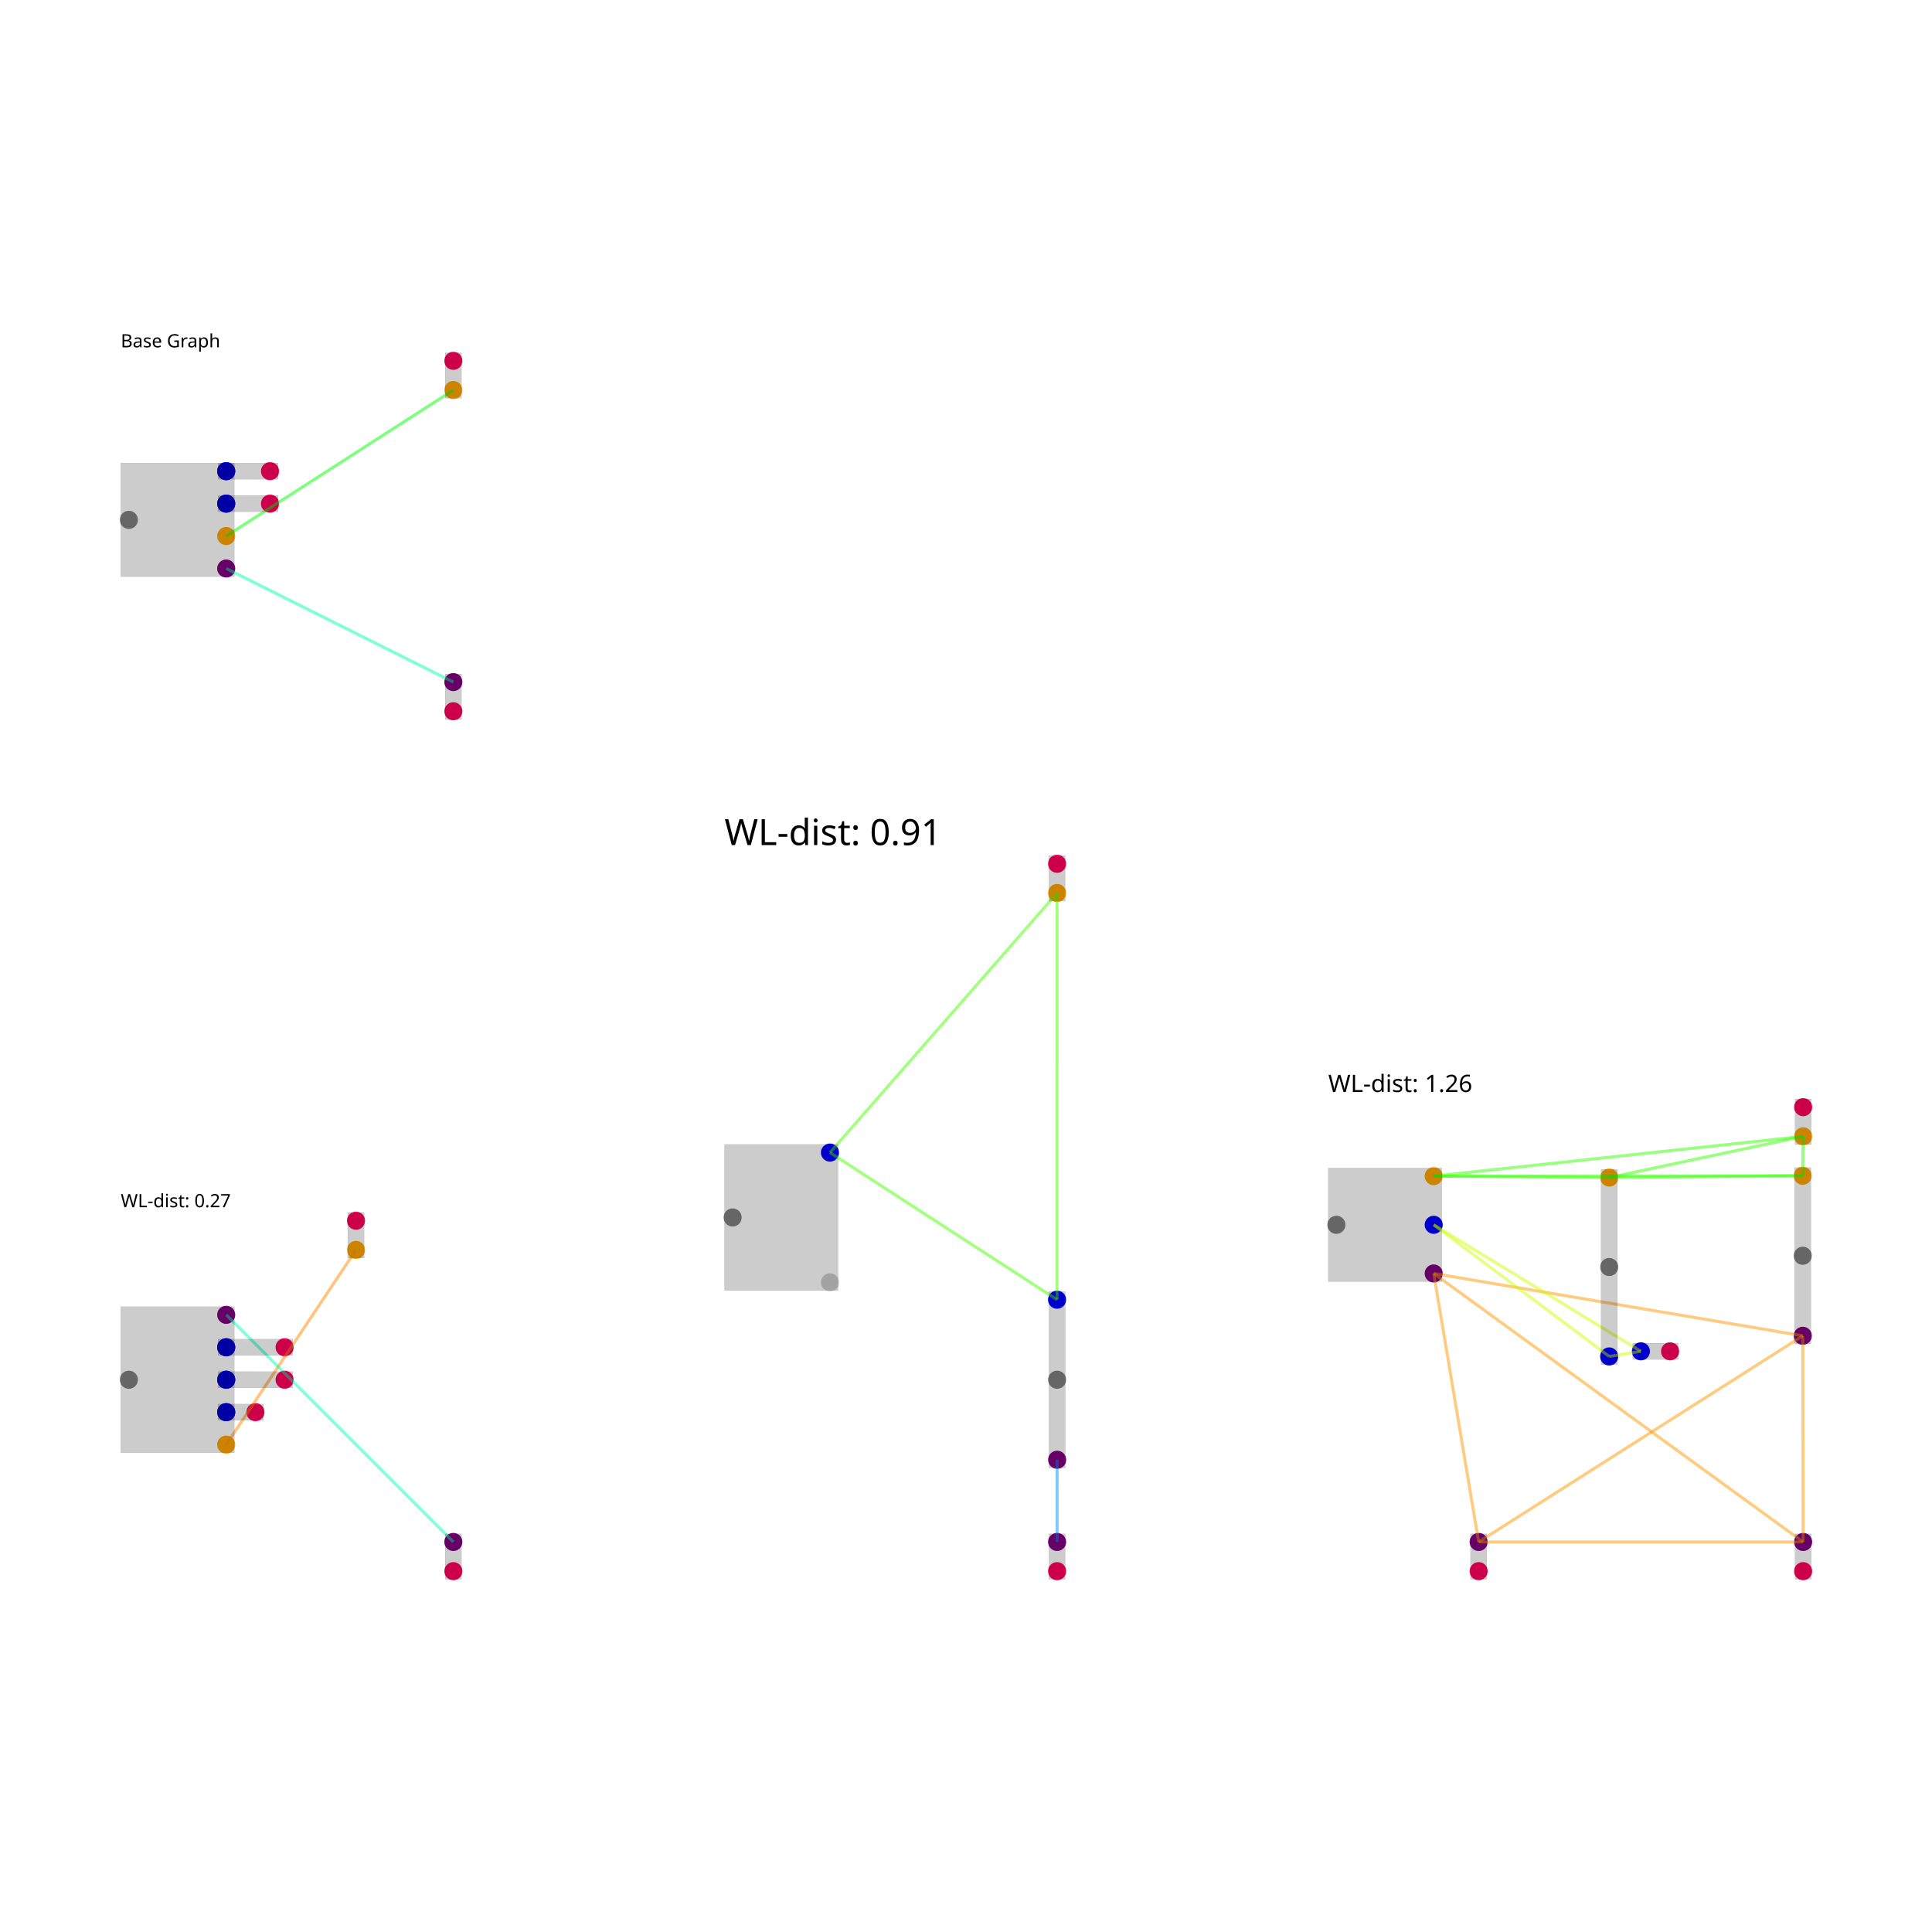
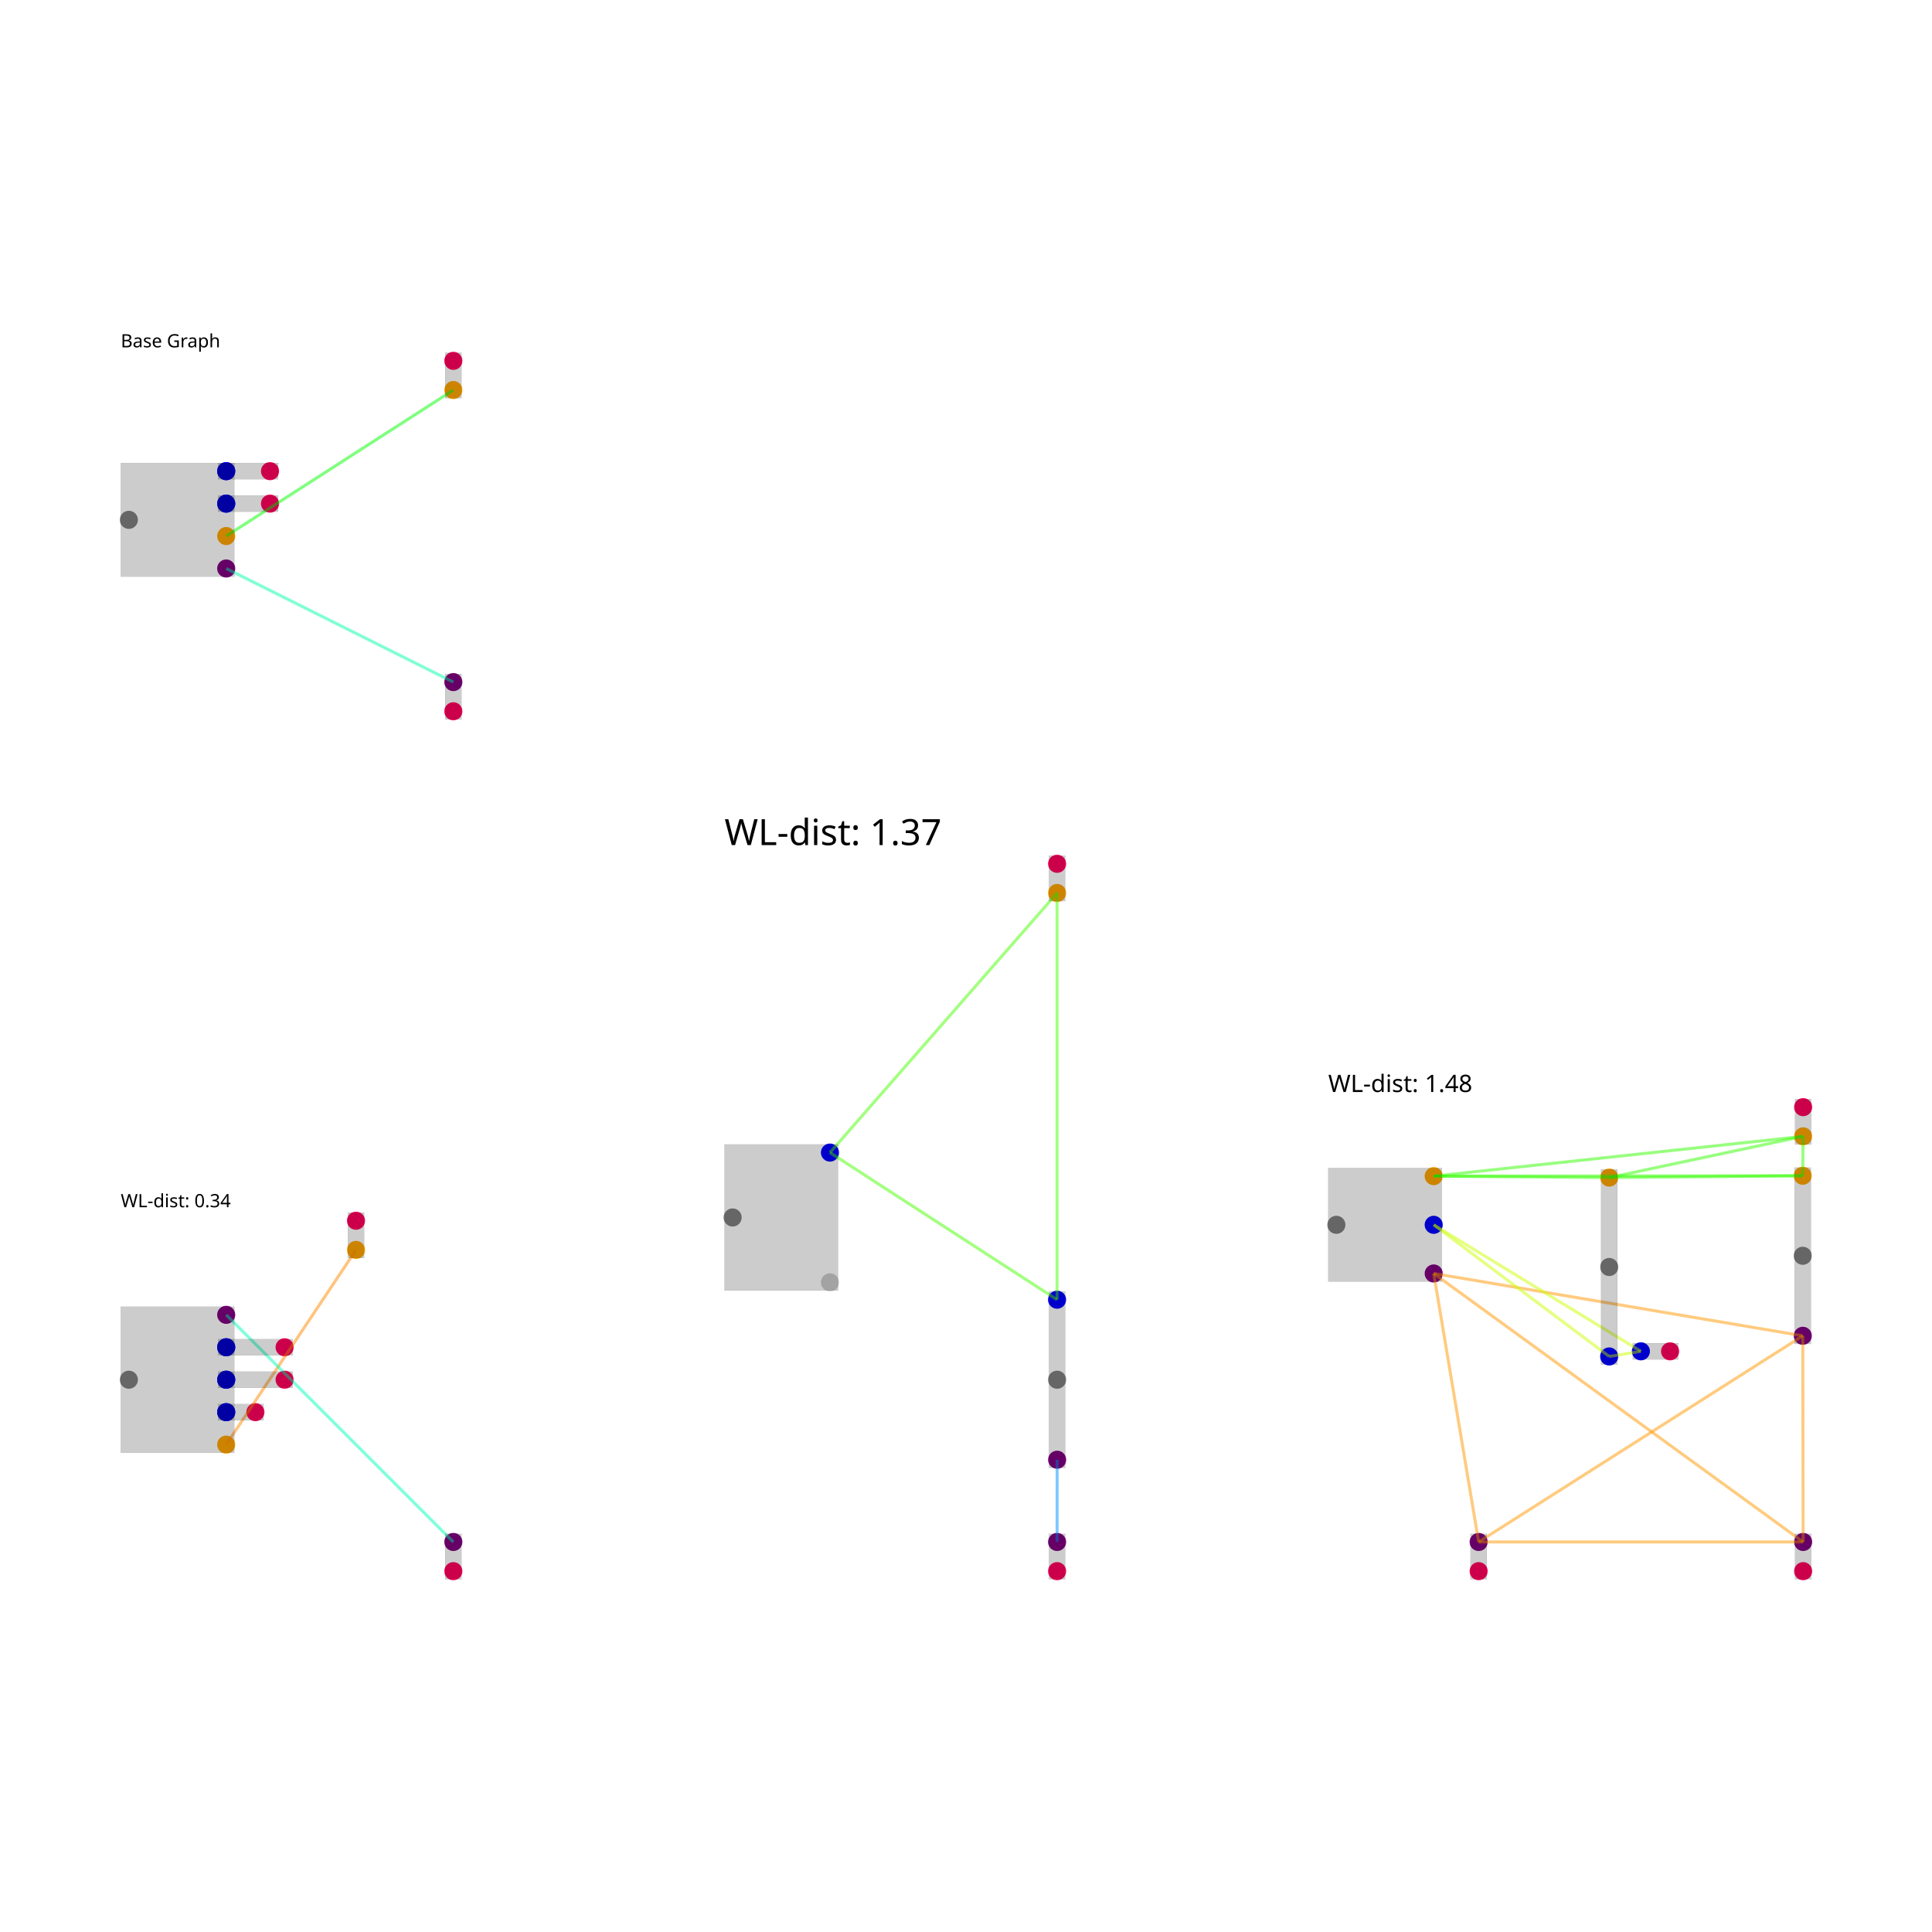
<svg xmlns="http://www.w3.org/2000/svg" width="640" height="640" viewBox="0 0 640 640">
  <rect width="100%" height="100%" fill="white" />
  <g>
    <circle data-type="point" data-label="schematic_component_0_center component_center center_schematic_component_0" data-x="0" data-y="0" cx="42.687" cy="172.202" r="3" fill="gray" />
  </g>
  <g>
    <circle data-type="point" data-label="schematic_port_0 normal unnamedsubcircuit7_connectivity_net0" data-x="0.6000000000000001" data-y="0.30000000000000004" cx="74.934" cy="156.079" r="3" fill="blue" />
  </g>
  <g>
    <circle data-type="point" data-label="schematic_port_1 normal unnamedsubcircuit7_connectivity_net1" data-x="0.6000000000000001" data-y="0.09999999999999998" cx="74.934" cy="166.828" r="3" fill="blue" />
  </g>
  <g>
    <circle data-type="point" data-label="schematic_port_2 vcc unnamedsubcircuit7_connectivity_net2" data-x="0.6000000000000001" data-y="-0.10000000000000003" cx="74.934" cy="177.577" r="3" fill="orange" />
  </g>
  <g>
    <circle data-type="point" data-label="schematic_port_3 gnd unnamedsubcircuit7_connectivity_net3" data-x="0.6000000000000001" data-y="-0.30000000000000004" cx="74.934" cy="188.326" r="3" fill="purple" />
  </g>
  <g>
    <circle data-type="point" data-label="schematic_net_label_0_pin gnd unnamedsubcircuit7_connectivity_net3" data-x="2" data-y="-1" cx="150.176" cy="225.947" r="3" fill="purple" />
  </g>
  <g>
    <circle data-type="point" data-label="schematic_net_label_0_center netlabel_center schematic_net_label_0_center" data-x="2" data-y="-1.18" cx="150.176" cy="235.621" r="3" fill="hsl(338.4, 100%, 50%, 1)" />
  </g>
  <g>
    <circle data-type="point" data-label="schematic_net_label_1_pin vcc unnamedsubcircuit7_connectivity_net2" data-x="2" data-y="0.8" cx="150.176" cy="129.207" r="3" fill="orange" />
  </g>
  <g>
    <circle data-type="point" data-label="schematic_net_label_1_center netlabel_center schematic_net_label_1_center" data-x="2" data-y="0.98" cx="150.176" cy="119.533" r="3" fill="hsl(338.4, 100%, 50%, 1)" />
  </g>
  <g>
    <circle data-type="point" data-label="schematic_net_label_2_pin normal unnamedsubcircuit7_connectivity_net0" data-x="0.6000000000000001" data-y="0.30000000000000004" cx="74.934" cy="156.079" r="3" fill="blue" />
  </g>
  <g>
    <circle data-type="point" data-label="schematic_net_label_2_center netlabel_center schematic_net_label_2_center" data-x="0.8700000000000001" data-y="0.30000000000000004" cx="89.445" cy="156.079" r="3" fill="hsl(338.4, 100%, 50%, 1)" />
  </g>
  <g>
    <circle data-type="point" data-label="schematic_net_label_3_pin normal unnamedsubcircuit7_connectivity_net1" data-x="0.6000000000000001" data-y="0.09999999999999998" cx="74.934" cy="166.828" r="3" fill="blue" />
  </g>
  <g>
    <circle data-type="point" data-label="schematic_net_label_3_center netlabel_center schematic_net_label_3_center" data-x="0.8700000000000001" data-y="0.09999999999999998" cx="89.445" cy="166.828" r="3" fill="hsl(338.4, 100%, 50%, 1)" />
  </g>
  <g>
    <circle data-type="point" data-label="schematic_component_0_center component_center center_schematic_component_0" data-x="0" data-y="-5.3" cx="42.687" cy="457.049" r="3" fill="gray" />
  </g>
  <g>
    <circle data-type="point" data-label="schematic_port_0 vcc unnamedsubcircuit31_connectivity_net0" data-x="0.6000000000000001" data-y="-5.699999999999999" cx="74.934" cy="478.547" r="3" fill="orange" />
  </g>
  <g>
    <circle data-type="point" data-label="schematic_port_1 normal unnamedsubcircuit31_connectivity_net1" data-x="0.6000000000000001" data-y="-5.5" cx="74.934" cy="467.798" r="3" fill="blue" />
  </g>
  <g>
    <circle data-type="point" data-label="schematic_port_2 normal unnamedsubcircuit31_connectivity_net2" data-x="0.6000000000000001" data-y="-5.3" cx="74.934" cy="457.049" r="3" fill="blue" />
  </g>
  <g>
    <circle data-type="point" data-label="schematic_port_3 normal unnamedsubcircuit31_connectivity_net3" data-x="0.6000000000000001" data-y="-5.1" cx="74.934" cy="446.3" r="3" fill="blue" />
  </g>
  <g>
    <circle data-type="point" data-label="schematic_port_4 gnd unnamedsubcircuit31_connectivity_net4" data-x="0.6000000000000001" data-y="-4.8999999999999995" cx="74.934" cy="435.551" r="3" fill="purple" />
  </g>
  <g>
    <circle data-type="point" data-label="schematic_net_label_0_pin gnd unnamedsubcircuit31_connectivity_net4" data-x="1.9999999999999998" data-y="-6.3" cx="150.176" cy="510.793" r="3" fill="purple" />
  </g>
  <g>
    <circle data-type="point" data-label="schematic_net_label_0_center netlabel_center schematic_net_label_0_center" data-x="1.9999999999999998" data-y="-6.4799999999999995" cx="150.176" cy="520.467" r="3" fill="hsl(338.4, 100%, 50%, 1)" />
  </g>
  <g>
    <circle data-type="point" data-label="schematic_net_label_1_pin vcc unnamedsubcircuit31_connectivity_net0" data-x="1.4" data-y="-4.5" cx="117.93" cy="414.053" r="3" fill="orange" />
  </g>
  <g>
    <circle data-type="point" data-label="schematic_net_label_1_center netlabel_center schematic_net_label_1_center" data-x="1.4" data-y="-4.319999999999999" cx="117.93" cy="404.379" r="3" fill="hsl(338.4, 100%, 50%, 1)" />
  </g>
  <g>
    <circle data-type="point" data-label="schematic_net_label_2_pin normal unnamedsubcircuit31_connectivity_net1" data-x="0.6000000000000001" data-y="-5.5" cx="74.934" cy="467.798" r="3" fill="blue" />
  </g>
  <g>
    <circle data-type="point" data-label="schematic_net_label_2_center netlabel_center schematic_net_label_2_center" data-x="0.78" data-y="-5.5" cx="84.608" cy="467.798" r="3" fill="hsl(338.4, 100%, 50%, 1)" />
  </g>
  <g>
    <circle data-type="point" data-label="schematic_net_label_3_pin normal unnamedsubcircuit31_connectivity_net2" data-x="0.6000000000000001" data-y="-5.3" cx="74.934" cy="457.049" r="3" fill="blue" />
  </g>
  <g>
    <circle data-type="point" data-label="schematic_net_label_3_center netlabel_center schematic_net_label_3_center" data-x="0.96" data-y="-5.3" cx="94.282" cy="457.049" r="3" fill="hsl(338.4, 100%, 50%, 1)" />
  </g>
  <g>
    <circle data-type="point" data-label="schematic_net_label_4_pin normal unnamedsubcircuit31_connectivity_net3" data-x="0.6000000000000001" data-y="-5.1" cx="74.934" cy="446.3" r="3" fill="blue" />
  </g>
  <g>
    <circle data-type="point" data-label="schematic_net_label_4_center netlabel_center schematic_net_label_4_center" data-x="0.96" data-y="-5.1" cx="94.282" cy="446.3" r="3" fill="hsl(338.4, 100%, 50%, 1)" />
  </g>
  <g>
    <circle data-type="point" data-label="schematic_component_0_center component_center center_schematic_component_0" data-x="3.7213023693989973" data-y="-4.299999999999999" cx="242.687" cy="403.304" r="3" fill="gray" />
  </g>
  <g>
    <circle data-type="point" data-label="schematic_port_0 not_connected disconnected-0" data-x="4.321302369398997" data-y="-4.699999999999999" cx="274.934" cy="424.802" r="3" fill="rgba(0, 0, 0, 0.2)" />
  </g>
  <g>
    <circle data-type="point" data-label="schematic_port_1 normal unnamedsubcircuit57_connectivity_net0" data-x="4.321302369398997" data-y="-3.8999999999999995" cx="274.934" cy="381.806" r="3" fill="blue" />
  </g>
  <g>
    <circle data-type="point" data-label="schematic_component_1_center component_center center_schematic_component_1" data-x="5.721302369398997" data-y="-5.299999999999999" cx="350.176" cy="457.049" r="3" fill="gray" />
  </g>
  <g>
    <circle data-type="point" data-label="schematic_port_2 normal unnamedsubcircuit57_connectivity_net0" data-x="5.721029019398997" data-y="-4.806735699999999" cx="350.162" cy="430.538" r="3" fill="blue" />
  </g>
  <g>
    <circle data-type="point" data-label="schematic_port_3 gnd unnamedsubcircuit57_connectivity_net1" data-x="5.721575719398998" data-y="-5.793264299999999" cx="350.191" cy="483.559" r="3" fill="purple" />
  </g>
  <g>
    <circle data-type="point" data-label="schematic_net_label_0_pin vcc unnamedsubcircuit57_connectivity_net0" data-x="5.721302369398997" data-y="-2.299999999999999" cx="350.176" cy="295.815" r="3" fill="orange" />
  </g>
  <g>
    <circle data-type="point" data-label="schematic_net_label_0_center netlabel_center schematic_net_label_0_center" data-x="5.721302369398997" data-y="-2.119999999999999" cx="350.176" cy="286.141" r="3" fill="hsl(338.4, 100%, 50%, 1)" />
  </g>
  <g>
    <circle data-type="point" data-label="schematic_net_label_1_pin gnd unnamedsubcircuit57_connectivity_net1" data-x="5.721302369398997" data-y="-6.299999999999999" cx="350.176" cy="510.793" r="3" fill="purple" />
  </g>
  <g>
    <circle data-type="point" data-label="schematic_net_label_1_center netlabel_center schematic_net_label_1_center" data-x="5.721302369398997" data-y="-6.4799999999999995" cx="350.176" cy="520.467" r="3" fill="hsl(338.4, 100%, 50%, 1)" />
  </g>
  <g>
    <circle data-type="point" data-label="schematic_component_0_center component_center center_schematic_component_0" data-x="7.4426047387979954" data-y="-4.345204957975968" cx="442.687" cy="405.734" r="3" fill="gray" />
  </g>
  <g>
    <circle data-type="point" data-label="schematic_port_0 gnd unnamedsubcircuit83_connectivity_net3" data-x="8.042604738797994" data-y="-4.6452049579759676" cx="474.934" cy="421.857" r="3" fill="purple" />
  </g>
  <g>
    <circle data-type="point" data-label="schematic_port_1 normal unnamedsubcircuit83_connectivity_net1" data-x="8.042604738797994" data-y="-4.345204957975968" cx="474.934" cy="405.734" r="3" fill="blue" />
  </g>
  <g>
    <circle data-type="point" data-label="schematic_port_2 vcc unnamedsubcircuit83_connectivity_net2" data-x="8.042604738797994" data-y="-4.045204957975967" cx="474.934" cy="389.61" r="3" fill="orange" />
  </g>
  <g>
    <circle data-type="point" data-label="schematic_component_1_center component_center center_schematic_component_1" data-x="10.317240544223843" data-y="-4.53600761171786" cx="597.183" cy="415.988" r="3" fill="gray" />
  </g>
  <g>
    <circle data-type="point" data-label="schematic_port_3 vcc unnamedsubcircuit83_connectivity_net2" data-x="10.316967194223842" data-y="-4.042743311717859" cx="597.169" cy="389.478" r="3" fill="orange" />
  </g>
  <g>
    <circle data-type="point" data-label="schematic_port_4 gnd unnamedsubcircuit83_connectivity_net3" data-x="10.317513894223843" data-y="-5.02927191171786" cx="597.198" cy="442.499" r="3" fill="purple" />
  </g>
  <g>
    <circle data-type="point" data-label="schematic_component_2_center component_center center_schematic_component_2" data-x="9.12441592677586" data-y="-4.605315464798105" cx="533.076" cy="419.713" r="3" fill="gray" />
  </g>
  <g>
    <circle data-type="point" data-label="schematic_port_5 normal unnamedsubcircuit83_connectivity_net1" data-x="9.124142676775861" data-y="-5.156606164798106" cx="533.061" cy="449.342" r="3" fill="blue" />
  </g>
  <g>
    <circle data-type="point" data-label="schematic_port_6 vcc unnamedsubcircuit83_connectivity_net2" data-x="9.12468917677586" data-y="-4.054024764798105" cx="533.09" cy="390.084" r="3" fill="orange" />
  </g>
  <g>
    <circle data-type="point" data-label="schematic_net_label_0_pin vcc unnamedsubcircuit83_connectivity_net2" data-x="10.319646634317191" data-y="-3.7999999999999994" cx="597.313" cy="376.432" r="3" fill="orange" />
  </g>
  <g>
    <circle data-type="point" data-label="schematic_net_label_0_center netlabel_center schematic_net_label_0_center" data-x="10.319646634317191" data-y="-3.619999999999999" cx="597.313" cy="366.758" r="3" fill="hsl(338.4, 100%, 50%, 1)" />
  </g>
  <g>
    <circle data-type="point" data-label="schematic_net_label_1_pin normal unnamedsubcircuit83_connectivity_net1" data-x="9.319646634317191" data-y="-5.124999999999999" cx="543.568" cy="447.643" r="3" fill="blue" />
  </g>
  <g>
    <circle data-type="point" data-label="schematic_net_label_1_center netlabel_center schematic_net_label_1_center" data-x="9.499646634317193" data-y="-5.124999999999999" cx="553.242" cy="447.643" r="3" fill="hsl(338.4, 100%, 50%, 1)" />
  </g>
  <g>
    <circle data-type="point" data-label="schematic_net_label_2_pin gnd unnamedsubcircuit83_connectivity_net3" data-x="10.319646634317191" data-y="-6.299999999999999" cx="597.313" cy="510.793" r="3" fill="purple" />
  </g>
  <g>
    <circle data-type="point" data-label="schematic_net_label_2_center netlabel_center schematic_net_label_2_center" data-x="10.319646634317191" data-y="-6.4799999999999995" cx="597.313" cy="520.467" r="3" fill="hsl(338.4, 100%, 50%, 1)" />
  </g>
  <g>
    <circle data-type="point" data-label="schematic_net_label_3_pin gnd unnamedsubcircuit83_connectivity_net3" data-x="8.319646634317191" data-y="-6.299999999999999" cx="489.824" cy="510.793" r="3" fill="purple" />
  </g>
  <g>
    <circle data-type="point" data-label="schematic_net_label_3_center netlabel_center schematic_net_label_3_center" data-x="8.319646634317191" data-y="-6.4799999999999995" cx="489.824" cy="520.467" r="3" fill="hsl(338.4, 100%, 50%, 1)" />
  </g>
  <g>
    <polyline data-points="0.6000000000000001,0.30000000000000004 0.6000000000000001,0.30000000000000004" data-type="line" data-label="" points="74.934,156.079 74.934,156.079" fill="none" stroke="hsl(40, 100%, 50%, 0.5)" stroke-width="1" />
  </g>
  <g>
    <polyline data-points="0.6000000000000001,0.09999999999999998 0.6000000000000001,0.09999999999999998" data-type="line" data-label="" points="74.934,166.828 74.934,166.828" fill="none" stroke="hsl(80, 100%, 50%, 0.5)" stroke-width="1" />
  </g>
  <g>
    <polyline data-points="0.6000000000000001,-0.10000000000000003 2,0.8" data-type="line" data-label="" points="74.934,177.577 150.176,129.207" fill="none" stroke="hsl(120, 100%, 50%, 0.5)" stroke-width="1" />
  </g>
  <g>
    <polyline data-points="0.6000000000000001,-0.30000000000000004 2,-1" data-type="line" data-label="" points="74.934,188.326 150.176,225.947" fill="none" stroke="hsl(160, 100%, 50%, 0.5)" stroke-width="1" />
  </g>
  <g>
    <polyline data-points="0.6000000000000001,-5.699999999999999 1.4,-4.5" data-type="line" data-label="" points="74.934,478.547 117.93,414.053" fill="none" stroke="hsl(32.727, 100%, 50%, 0.5)" stroke-width="1" />
  </g>
  <g>
    <polyline data-points="0.6000000000000001,-5.5 0.6000000000000001,-5.5" data-type="line" data-label="" points="74.934,467.798 74.934,467.798" fill="none" stroke="hsl(65.455, 100%, 50%, 0.5)" stroke-width="1" />
  </g>
  <g>
    <polyline data-points="0.6000000000000001,-5.3 0.6000000000000001,-5.3" data-type="line" data-label="" points="74.934,457.049 74.934,457.049" fill="none" stroke="hsl(98.182, 100%, 50%, 0.5)" stroke-width="1" />
  </g>
  <g>
    <polyline data-points="0.6000000000000001,-5.1 0.6000000000000001,-5.1" data-type="line" data-label="" points="74.934,446.3 74.934,446.3" fill="none" stroke="hsl(130.909, 100%, 50%, 0.5)" stroke-width="1" />
  </g>
  <g>
    <polyline data-points="0.6000000000000001,-4.8999999999999995 1.9999999999999998,-6.3" data-type="line" data-label="" points="74.934,435.551 150.176,510.793" fill="none" stroke="hsl(163.636, 100%, 50%, 0.5)" stroke-width="1" />
  </g>
  <g>
    <polyline data-points="4.321302369398997,-3.8999999999999995 5.721029019398997,-4.806735699999999" data-type="line" data-label="" points="274.934,381.806 350.162,430.538" fill="none" stroke="hsl(102.857, 100%, 50%, 0.5)" stroke-width="1" />
  </g>
  <g>
    <polyline data-points="4.321302369398997,-3.8999999999999995 5.721302369398997,-2.299999999999999" data-type="line" data-label="" points="274.934,381.806 350.176,295.815" fill="none" stroke="hsl(102.857, 100%, 50%, 0.5)" stroke-width="1" />
  </g>
  <g>
    <polyline data-points="5.721029019398997,-4.806735699999999 5.721302369398997,-2.299999999999999" data-type="line" data-label="" points="350.162,430.538 350.176,295.815" fill="none" stroke="hsl(102.857, 100%, 50%, 0.5)" stroke-width="1" />
  </g>
  <g>
    <polyline data-points="5.721575719398998,-5.793264299999999 5.721302369398997,-6.299999999999999" data-type="line" data-label="" points="350.191,483.559 350.176,510.793" fill="none" stroke="hsl(205.714, 100%, 50%, 0.5)" stroke-width="1" />
  </g>
  <g>
    <polyline data-points="8.042604738797994,-4.6452049579759676 10.317513894223843,-5.02927191171786" data-type="line" data-label="" points="474.934,421.857 597.198,442.499" fill="none" stroke="hsl(36, 100%, 50%, 0.5)" stroke-width="1" />
  </g>
  <g>
    <polyline data-points="8.042604738797994,-4.6452049579759676 10.319646634317191,-6.299999999999999" data-type="line" data-label="" points="474.934,421.857 597.313,510.793" fill="none" stroke="hsl(36, 100%, 50%, 0.5)" stroke-width="1" />
  </g>
  <g>
    <polyline data-points="8.042604738797994,-4.6452049579759676 8.319646634317191,-6.299999999999999" data-type="line" data-label="" points="474.934,421.857 489.824,510.793" fill="none" stroke="hsl(36, 100%, 50%, 0.5)" stroke-width="1" />
  </g>
  <g>
    <polyline data-points="10.317513894223843,-5.02927191171786 10.319646634317191,-6.299999999999999" data-type="line" data-label="" points="597.198,442.499 597.313,510.793" fill="none" stroke="hsl(36, 100%, 50%, 0.5)" stroke-width="1" />
  </g>
  <g>
    <polyline data-points="10.317513894223843,-5.02927191171786 8.319646634317191,-6.299999999999999" data-type="line" data-label="" points="597.198,442.499 489.824,510.793" fill="none" stroke="hsl(36, 100%, 50%, 0.5)" stroke-width="1" />
  </g>
  <g>
    <polyline data-points="10.319646634317191,-6.299999999999999 8.319646634317191,-6.299999999999999" data-type="line" data-label="" points="597.313,510.793 489.824,510.793" fill="none" stroke="hsl(36, 100%, 50%, 0.5)" stroke-width="1" />
  </g>
  <g>
    <polyline data-points="8.042604738797994,-4.345204957975968 9.124142676775861,-5.156606164798106" data-type="line" data-label="" points="474.934,405.734 533.061,449.342" fill="none" stroke="hsl(72, 100%, 50%, 0.5)" stroke-width="1" />
  </g>
  <g>
    <polyline data-points="8.042604738797994,-4.345204957975968 9.319646634317191,-5.124999999999999" data-type="line" data-label="" points="474.934,405.734 543.568,447.643" fill="none" stroke="hsl(72, 100%, 50%, 0.5)" stroke-width="1" />
  </g>
  <g>
    <polyline data-points="9.124142676775861,-5.156606164798106 9.319646634317191,-5.124999999999999" data-type="line" data-label="" points="533.061,449.342 543.568,447.643" fill="none" stroke="hsl(72, 100%, 50%, 0.5)" stroke-width="1" />
  </g>
  <g>
    <polyline data-points="8.042604738797994,-4.045204957975967 10.316967194223842,-4.042743311717859" data-type="line" data-label="" points="474.934,389.61 597.169,389.478" fill="none" stroke="hsl(108, 100%, 50%, 0.5)" stroke-width="1" />
  </g>
  <g>
    <polyline data-points="8.042604738797994,-4.045204957975967 9.12468917677586,-4.054024764798105" data-type="line" data-label="" points="474.934,389.61 533.09,390.084" fill="none" stroke="hsl(108, 100%, 50%, 0.5)" stroke-width="1" />
  </g>
  <g>
    <polyline data-points="8.042604738797994,-4.045204957975967 10.319646634317191,-3.7999999999999994" data-type="line" data-label="" points="474.934,389.61 597.313,376.432" fill="none" stroke="hsl(108, 100%, 50%, 0.5)" stroke-width="1" />
  </g>
  <g>
    <polyline data-points="10.316967194223842,-4.042743311717859 9.12468917677586,-4.054024764798105" data-type="line" data-label="" points="597.169,389.478 533.09,390.084" fill="none" stroke="hsl(108, 100%, 50%, 0.5)" stroke-width="1" />
  </g>
  <g>
    <polyline data-points="10.316967194223842,-4.042743311717859 10.319646634317191,-3.7999999999999994" data-type="line" data-label="" points="597.169,389.478 597.313,376.432" fill="none" stroke="hsl(108, 100%, 50%, 0.5)" stroke-width="1" />
  </g>
  <g>
    <polyline data-points="9.12468917677586,-4.054024764798105 10.319646634317191,-3.7999999999999994" data-type="line" data-label="" points="533.09,390.084 597.313,376.432" fill="none" stroke="hsl(108, 100%, 50%, 0.5)" stroke-width="1" />
  </g>
  <g>
    <rect data-type="rect" data-label="schematic_component_0" data-x="0.30000000000000004" data-y="0" x="40" y="153.392" width="37.621" height="37.621" fill="rgba(0, 0, 0, 0.2)" stroke="black" stroke-width="0.019" />
  </g>
  <g>
    <rect data-type="rect" data-label="schematic_net_label_0" data-x="2" data-y="-1.0899999999999999" x="147.489" y="223.26" width="5.374" height="15.048" fill="rgba(0, 0, 0, 0.2)" stroke="black" stroke-width="0.019" />
  </g>
  <g>
    <rect data-type="rect" data-label="schematic_net_label_1" data-x="2" data-y="0.89" x="147.489" y="116.845" width="5.374" height="15.048" fill="rgba(0, 0, 0, 0.2)" stroke="black" stroke-width="0.019" />
  </g>
  <g>
    <rect data-type="rect" data-label="schematic_net_label_2" data-x="0.7350000000000001" data-y="0.30000000000000004" x="72.247" y="153.392" width="19.886" height="5.374" fill="rgba(0, 0, 0, 0.2)" stroke="black" stroke-width="0.019" />
  </g>
  <g>
    <rect data-type="rect" data-label="schematic_net_label_3" data-x="0.7350000000000001" data-y="0.09999999999999998" x="72.247" y="164.141" width="19.886" height="5.374" fill="rgba(0, 0, 0, 0.2)" stroke="black" stroke-width="0.019" />
  </g>
  <g>
    <rect data-type="rect" data-label="schematic_component_0" data-x="0.30000000000000004" data-y="-5.3" x="40" y="432.864" width="37.621" height="48.37" fill="rgba(0, 0, 0, 0.2)" stroke="black" stroke-width="0.019" />
  </g>
  <g>
    <rect data-type="rect" data-label="schematic_net_label_0" data-x="1.9999999999999998" data-y="-6.39" x="147.489" y="508.106" width="5.374" height="15.048" fill="rgba(0, 0, 0, 0.2)" stroke="black" stroke-width="0.019" />
  </g>
  <g>
    <rect data-type="rect" data-label="schematic_net_label_1" data-x="1.4" data-y="-4.41" x="115.242" y="401.692" width="5.374" height="15.048" fill="rgba(0, 0, 0, 0.2)" stroke="black" stroke-width="0.019" />
  </g>
  <g>
    <rect data-type="rect" data-label="schematic_net_label_2" data-x="0.69" data-y="-5.5" x="72.247" y="465.11" width="15.048" height="5.374" fill="rgba(0, 0, 0, 0.2)" stroke="black" stroke-width="0.019" />
  </g>
  <g>
    <rect data-type="rect" data-label="schematic_net_label_3" data-x="0.78" data-y="-5.3" x="72.247" y="454.362" width="24.723" height="5.374" fill="rgba(0, 0, 0, 0.2)" stroke="black" stroke-width="0.019" />
  </g>
  <g>
    <rect data-type="rect" data-label="schematic_net_label_4" data-x="0.78" data-y="-5.1" x="72.247" y="443.613" width="24.723" height="5.374" fill="rgba(0, 0, 0, 0.2)" stroke="black" stroke-width="0.019" />
  </g>
  <g>
    <rect data-type="rect" data-label="schematic_component_0" data-x="4.021302369398997" data-y="-4.299999999999999" x="240" y="379.119" width="37.621" height="48.37" fill="rgba(0, 0, 0, 0.2)" stroke="black" stroke-width="0.019" />
  </g>
  <g>
    <rect data-type="rect" data-label="schematic_component_1" data-x="5.721302369398997" data-y="-5.299999999999999" x="347.475" y="427.851" width="5.404" height="58.395" fill="rgba(0, 0, 0, 0.2)" stroke="black" stroke-width="0.019" />
  </g>
  <g>
    <rect data-type="rect" data-label="schematic_net_label_0" data-x="5.721302369398997" data-y="-2.209999999999999" x="347.489" y="283.454" width="5.374" height="15.048" fill="rgba(0, 0, 0, 0.2)" stroke="black" stroke-width="0.019" />
  </g>
  <g>
    <rect data-type="rect" data-label="schematic_net_label_1" data-x="5.721302369398997" data-y="-6.389999999999999" x="347.489" y="508.106" width="5.374" height="15.048" fill="rgba(0, 0, 0, 0.2)" stroke="black" stroke-width="0.019" />
  </g>
  <g>
    <rect data-type="rect" data-label="schematic_component_0" data-x="7.742604738797995" data-y="-4.345204957975968" x="440" y="386.923" width="37.621" height="37.621" fill="rgba(0, 0, 0, 0.2)" stroke="black" stroke-width="0.019" />
  </g>
  <g>
    <rect data-type="rect" data-label="schematic_component_1" data-x="10.317240544223843" data-y="-4.53600761171786" x="594.482" y="386.791" width="5.404" height="58.395" fill="rgba(0, 0, 0, 0.2)" stroke="black" stroke-width="0.019" />
  </g>
  <g>
    <rect data-type="rect" data-label="schematic_component_2" data-x="9.12441592677586" data-y="-4.605315464798105" x="530.374" y="387.397" width="5.404" height="64.632" fill="rgba(0, 0, 0, 0.2)" stroke="black" stroke-width="0.019" />
  </g>
  <g>
    <rect data-type="rect" data-label="schematic_net_label_0" data-x="10.319646634317191" data-y="-3.7099999999999995" x="594.626" y="364.071" width="5.374" height="15.048" fill="rgba(0, 0, 0, 0.2)" stroke="black" stroke-width="0.019" />
  </g>
  <g>
    <rect data-type="rect" data-label="schematic_net_label_1" data-x="9.409646634317191" data-y="-5.124999999999999" x="540.881" y="444.956" width="15.048" height="5.374" fill="rgba(0, 0, 0, 0.2)" stroke="black" stroke-width="0.019" />
  </g>
  <g>
    <rect data-type="rect" data-label="schematic_net_label_2" data-x="10.319646634317191" data-y="-6.389999999999999" x="594.626" y="508.106" width="5.374" height="15.048" fill="rgba(0, 0, 0, 0.2)" stroke="black" stroke-width="0.019" />
  </g>
  <g>
    <rect data-type="rect" data-label="schematic_net_label_3" data-x="8.319646634317191" data-y="-6.389999999999999" x="487.136" y="508.106" width="5.374" height="15.048" fill="rgba(0, 0, 0, 0.2)" stroke="black" stroke-width="0.019" />
  </g>
  <text data-type="text" data-label="Base Graph" data-x="-0.04999999999999999" data-y="1.03" x="40" y="116.845" fill="black" font-size="6.073" font-family="sans-serif" text-anchor="start" dominant-baseline="text-after-edge">Base Graph</text>
-   <text data-type="text" data-label="WL-dist: 0.27" data-x="-0.04999999999999999" data-y="-4.27" x="40" y="401.692" fill="black" font-size="6.073" font-family="sans-serif" text-anchor="start" dominant-baseline="text-after-edge">WL-dist: 0.27</text>
-   <text data-type="text" data-label="WL-dist: 0.91" data-x="3.6713023693989975" data-y="-2.0699999999999994" x="240" y="283.454" fill="black" font-size="11.985" font-family="sans-serif" text-anchor="start" dominant-baseline="text-after-edge">WL-dist: 0.91</text>
-   <text data-type="text" data-label="WL-dist: 1.26" data-x="7.392604738797995" data-y="-3.5699999999999994" x="440" y="364.071" fill="black" font-size="7.954" font-family="sans-serif" text-anchor="start" dominant-baseline="text-after-edge">WL-dist: 1.26</text>
+   <text data-type="text" data-label="WL-dist: 0.34" data-x="-0.04999999999999999" data-y="-4.27" x="40" y="401.692" fill="black" font-size="6.073" font-family="sans-serif" text-anchor="start" dominant-baseline="text-after-edge">WL-dist: 0.34</text>
+   <text data-type="text" data-label="WL-dist: 1.37" data-x="3.6713023693989975" data-y="-2.0699999999999994" x="240" y="283.454" fill="black" font-size="11.985" font-family="sans-serif" text-anchor="start" dominant-baseline="text-after-edge">WL-dist: 1.37</text>
+   <text data-type="text" data-label="WL-dist: 1.48" data-x="7.392604738797995" data-y="-3.5699999999999994" x="440" y="364.071" fill="black" font-size="7.954" font-family="sans-serif" text-anchor="start" dominant-baseline="text-after-edge">WL-dist: 1.48</text>
  <g id="crosshair" style="display: none">
    <line id="crosshair-h" y1="0" y2="640" stroke="#666" stroke-width="0.5" />
    <line id="crosshair-v" x1="0" x2="640" stroke="#666" stroke-width="0.5" />
    <text id="coordinates" font-family="monospace" font-size="12" fill="#666" />
  </g>
</svg>
